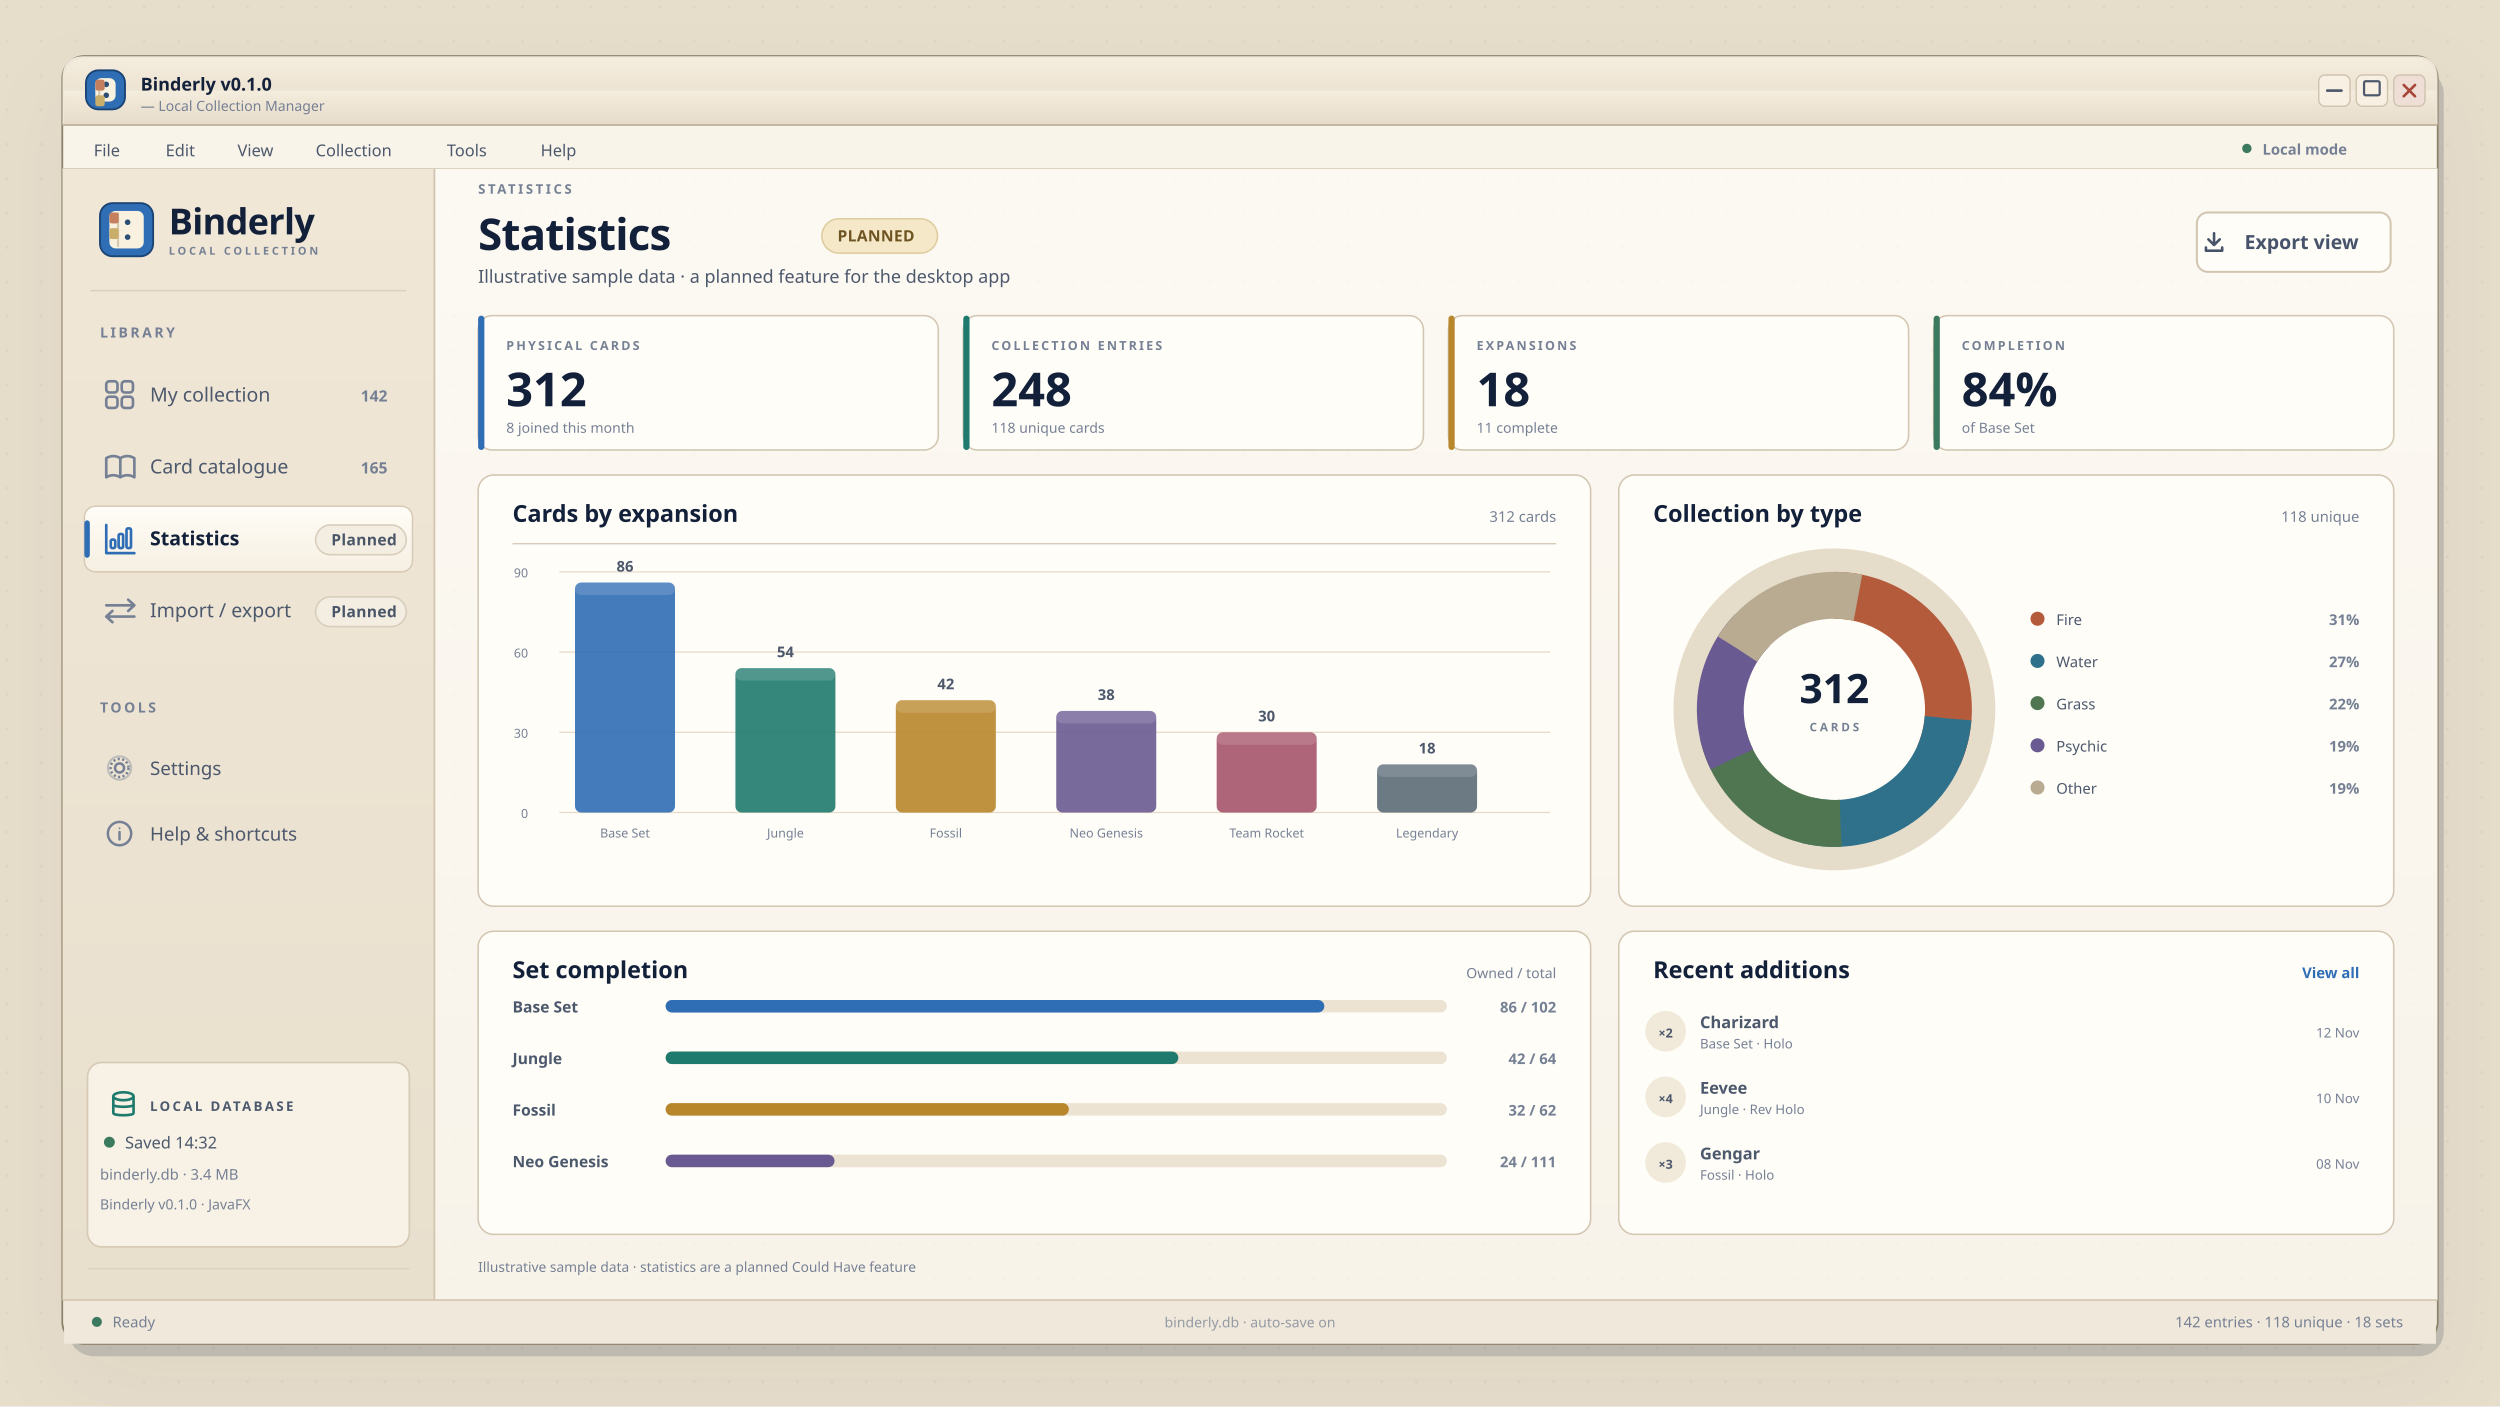
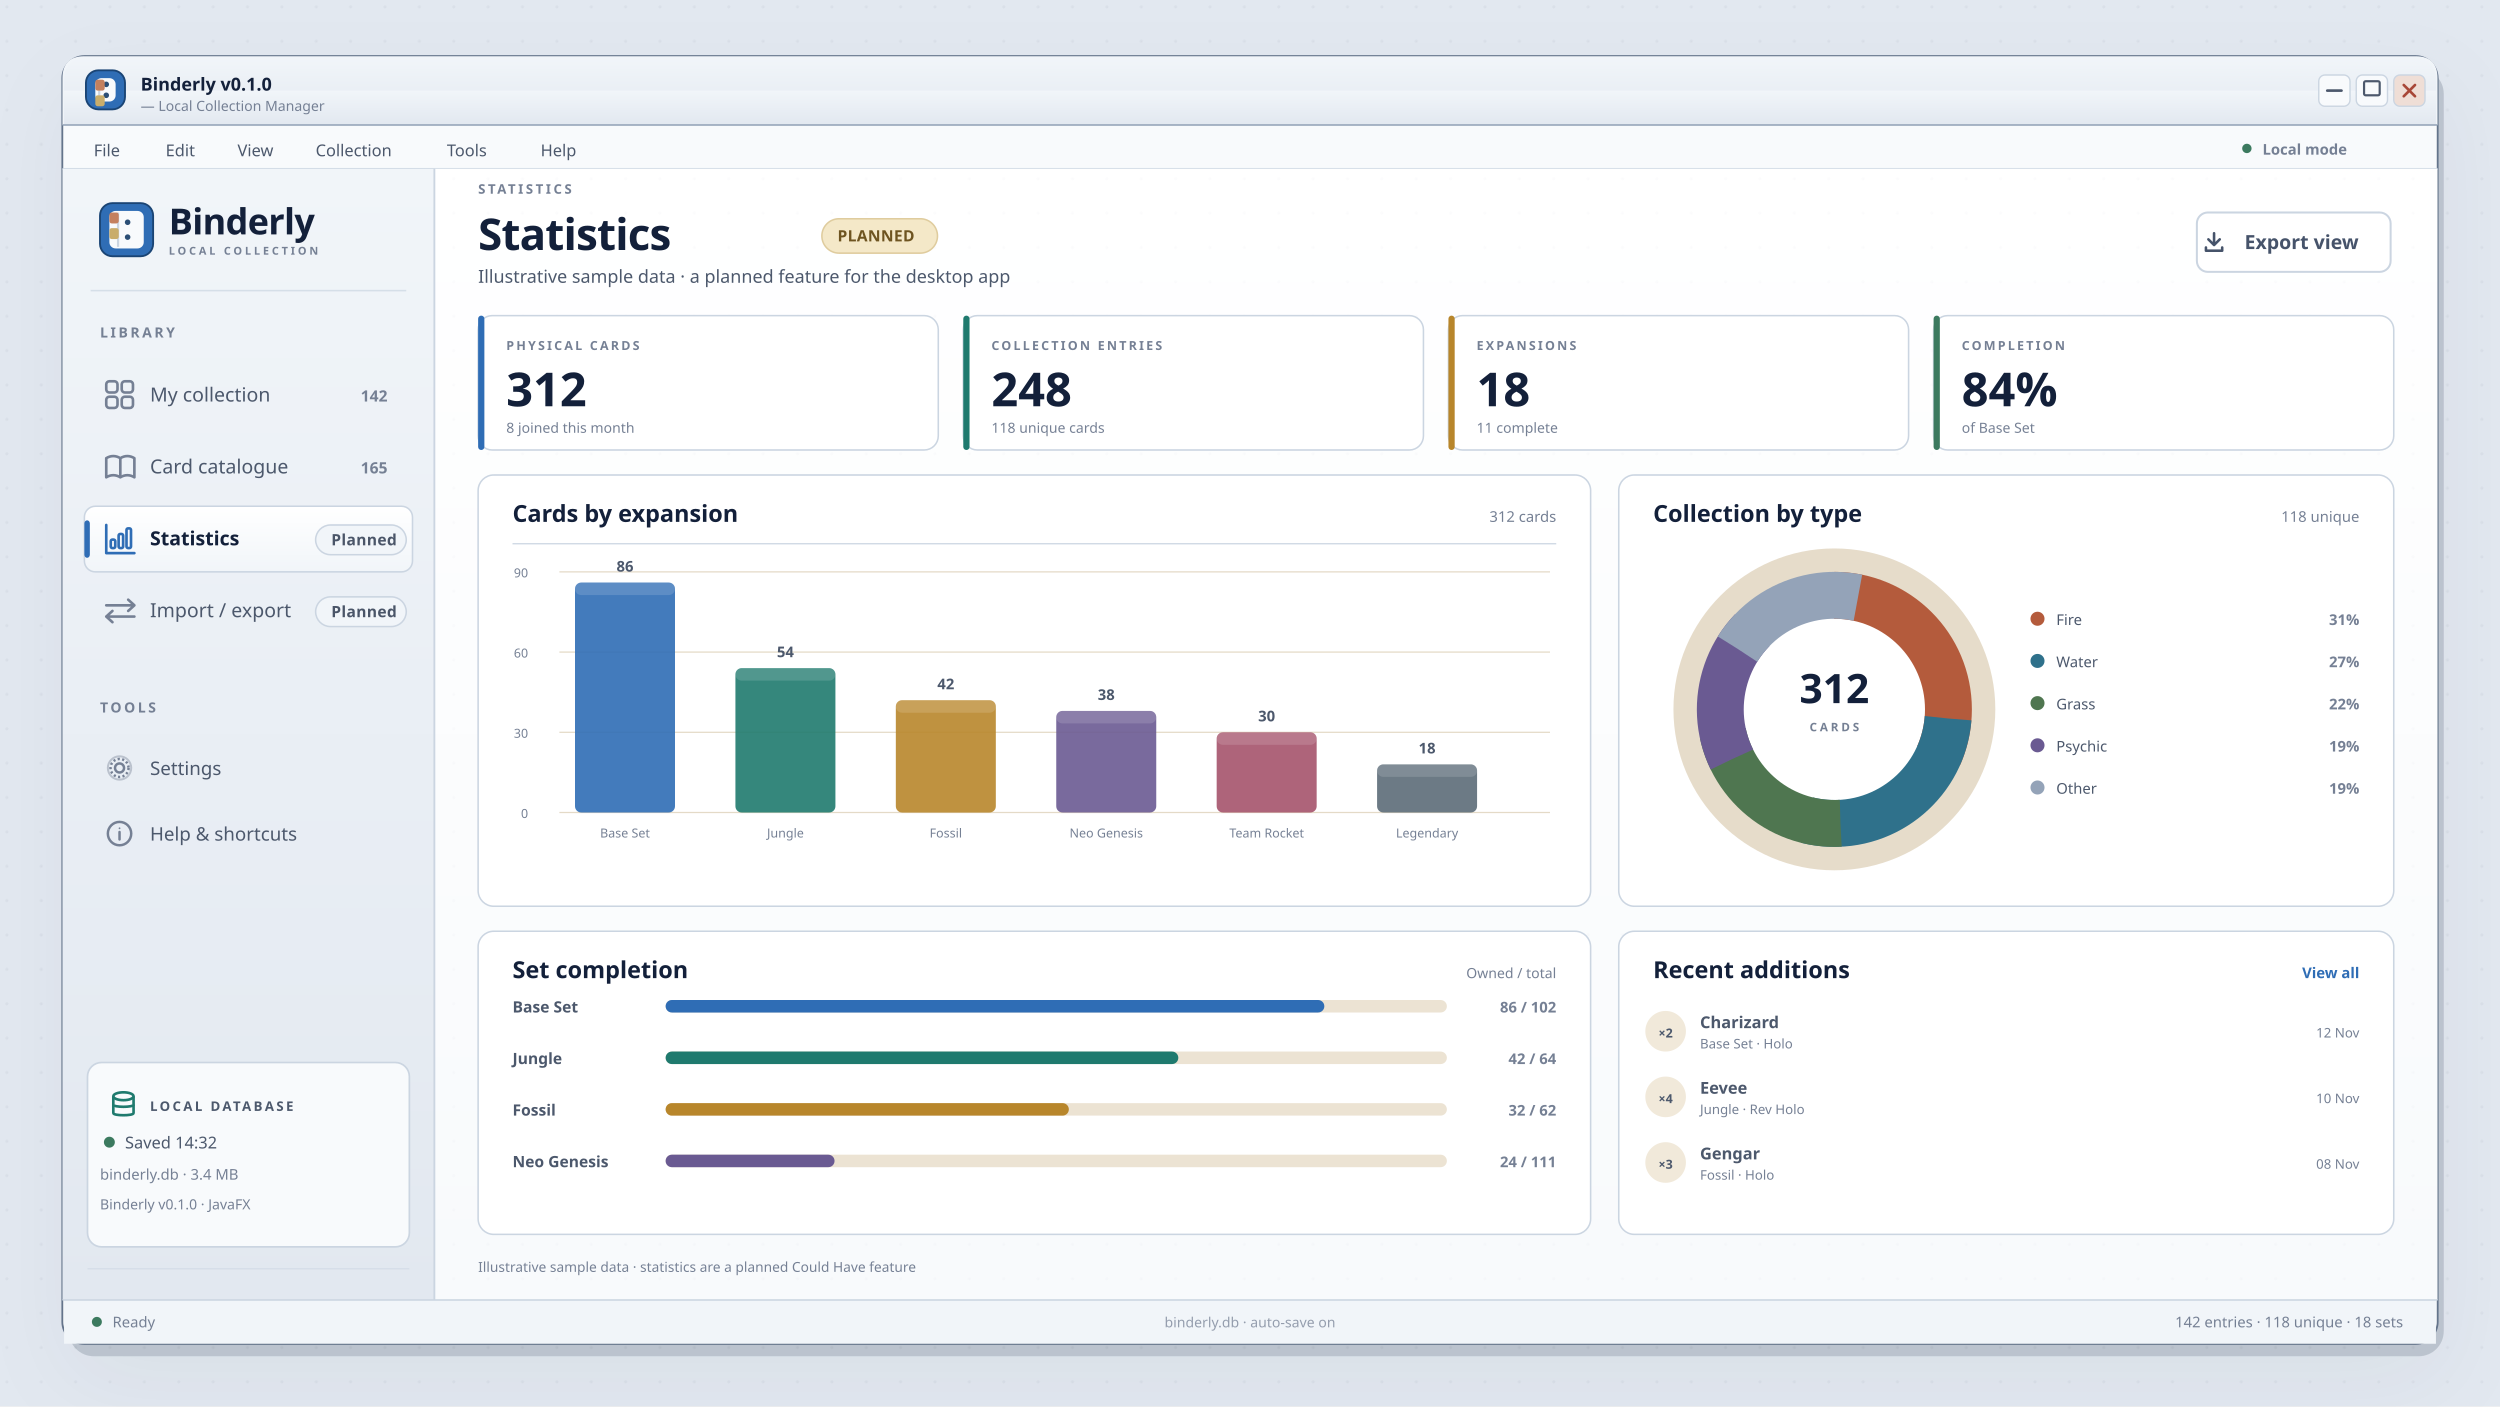
<svg xmlns="http://www.w3.org/2000/svg" viewBox="0 0 1600 900" width="1600" height="900" role="img" aria-label="Placeholder desktop application screenshot of the planned statistics dashboard, with summary figures, an expansion bar chart, a type donut, set completion, and recent additions.">
  <linearGradient id="chromeGrad" x1="0" y1="0" x2="0" y2="1">
-     <stop offset="0" stop-color="#f4ecdd" />
-     <stop offset="1" stop-color="#e6dbc9" />
+     <stop offset="0" stop-color="#f1f5f9" />
+     <stop offset="1" stop-color="#e2e8f0" />
  </linearGradient>
  <linearGradient id="sidebarGrad" x1="0" y1="0" x2="0" y2="1">
-     <stop offset="0" stop-color="#f0e7d7" />
-     <stop offset="1" stop-color="#e9dfcd" />
+     <stop offset="0" stop-color="#f1f5f9" />
+     <stop offset="1" stop-color="#e2e8f0" />
  </linearGradient>
  <linearGradient id="contentGrad" x1="0" y1="0" x2="0" y2="1">
-     <stop offset="0" stop-color="#fcf9f3" />
-     <stop offset="1" stop-color="#f8f3e9" />
+     <stop offset="0" stop-color="#ffffff" />
+     <stop offset="1" stop-color="#f8fafc" />
  </linearGradient>
  <linearGradient id="primaryBtn" x1="0" y1="0" x2="0" y2="1">
    <stop offset="0" stop-color="#3b79bd" />
    <stop offset="1" stop-color="#1f4f87" />
  </linearGradient>
  <linearGradient id="navActive" x1="0" y1="0" x2="0" y2="1">
-     <stop offset="0" stop-color="#fffdf7" />
-     <stop offset="1" stop-color="#f6efe2" />
+     <stop offset="0" stop-color="#ffffff" />
+     <stop offset="1" stop-color="#f1f5f9" />
  </linearGradient>
  <linearGradient id="coverShade" x1="0" y1="0" x2="0.6" y2="1">
    <stop offset="0" stop-color="#ffffff" stop-opacity="0.18" />
    <stop offset="1" stop-color="#0e1a30" stop-opacity="0.08" />
  </linearGradient>
  <linearGradient id="panelSheen" x1="0" y1="0" x2="0" y2="1">
    <stop offset="0" stop-color="#ffffff" stop-opacity="0.55" />
    <stop offset="1" stop-color="#ffffff" stop-opacity="0" />
  </linearGradient>
  <pattern id="paperDots" width="22" height="22" patternUnits="userSpaceOnUse">
    <circle cx="4.4" cy="4.4" r="1" fill="#13203a" opacity="0.04" />
  </pattern>
  <pattern id="miniDots" width="13" height="13" patternUnits="userSpaceOnUse">
    <circle cx="2.6" cy="2.6" r="0.8" fill="#f7ead2" opacity="0.08" />
  </pattern>
  <pattern id="miniHatch" width="8" height="8" patternUnits="userSpaceOnUse" patternTransform="rotate(45)">
    <line x1="0" y1="0" x2="0" y2="8" stroke="#f4e5cc" stroke-width="0.6" opacity="0.05" />
  </pattern>
  <filter id="winShadow" x="-20%" y="-20%" width="140%" height="150%">
    <feDropShadow dx="0" dy="14" stdDeviation="28" flood-color="#0e1a30" flood-opacity="0.26" />
  </filter>
  <filter id="modalShadow" x="-20%" y="-20%" width="140%" height="150%">
    <feDropShadow dx="0" dy="18" stdDeviation="34" flood-color="#0e1a30" flood-opacity="0.42" />
  </filter>
  <filter id="panelShadow" x="-20%" y="-20%" width="140%" height="150%">
    <feDropShadow dx="0" dy="8" stdDeviation="20" flood-color="#0e1a30" flood-opacity="0.18" />
  </filter>
  <filter id="tileShadow" x="-20%" y="-20%" width="140%" height="150%">
    <feDropShadow dx="0" dy="4" stdDeviation="9" flood-color="#0e1a30" flood-opacity="0.14" />
  </filter>
  <linearGradient id="foilSwatch" x1="0" y1="0" x2="0" y2="1">
    <stop offset="0" stop-color="#d9cba9" />
    <stop offset="0.2" stop-color="#b9d8d4" stop-opacity="0.9" />
    <stop offset="0.4" stop-color="#f2e1b7" stop-opacity="0.9" />
    <stop offset="0.62" stop-color="#d9b9c8" stop-opacity="0.9" />
    <stop offset="0.8" stop-color="#bcd6d9" stop-opacity="0.9" />
    <stop offset="1" stop-color="#e7d6ae" />
  </linearGradient>
  <linearGradient id="mini-fire" x1="0.15" y1="0" x2="0.85" y2="1">
    <stop offset="0" stop-color="#6e2a22" />
    <stop offset="1" stop-color="#35171a" />
  </linearGradient>
  <linearGradient id="mini-water" x1="0.15" y1="0" x2="0.85" y2="1">
    <stop offset="0" stop-color="#1a4c63" />
    <stop offset="1" stop-color="#0a2839" />
  </linearGradient>
  <linearGradient id="mini-grass" x1="0.15" y1="0" x2="0.85" y2="1">
    <stop offset="0" stop-color="#355a3a" />
    <stop offset="1" stop-color="#172e20" />
  </linearGradient>
  <linearGradient id="mini-lightning" x1="0.15" y1="0" x2="0.85" y2="1">
    <stop offset="0" stop-color="#5e4a1f" />
    <stop offset="1" stop-color="#2b2411" />
  </linearGradient>
  <linearGradient id="mini-psychic" x1="0.15" y1="0" x2="0.85" y2="1">
    <stop offset="0" stop-color="#4d3a6c" />
    <stop offset="1" stop-color="#231a39" />
  </linearGradient>
  <linearGradient id="mini-fighting" x1="0.15" y1="0" x2="0.85" y2="1">
    <stop offset="0" stop-color="#603b28" />
    <stop offset="1" stop-color="#2b1a14" />
  </linearGradient>
  <linearGradient id="mini-metal" x1="0.15" y1="0" x2="0.85" y2="1">
    <stop offset="0" stop-color="#3b4a54" />
    <stop offset="1" stop-color="#172126" />
  </linearGradient>
  <linearGradient id="mini-dragon" x1="0.15" y1="0" x2="0.85" y2="1">
    <stop offset="0" stop-color="#51452f" />
    <stop offset="1" stop-color="#1d2a2f" />
  </linearGradient>
  <linearGradient id="mini-normal" x1="0.15" y1="0" x2="0.85" y2="1">
    <stop offset="0" stop-color="#5b4c3a" />
    <stop offset="1" stop-color="#2b241b" />
  </linearGradient>
  <linearGradient id="mini-colorless" x1="0.15" y1="0" x2="0.85" y2="1">
    <stop offset="0" stop-color="#444f58" />
    <stop offset="1" stop-color="#1a2026" />
  </linearGradient>
  <linearGradient id="mini-trainer" x1="0.15" y1="0" x2="0.85" y2="1">
    <stop offset="0" stop-color="#62502f" />
    <stop offset="1" stop-color="#2c2416" />
  </linearGradient>
  <radialGradient id="miniGlow" cx="0.5" cy="0.45" r="0.8">
    <stop offset="0" stop-color="#f6e6c8" stop-opacity="0.24" />
    <stop offset="1" stop-color="#f6e6c8" stop-opacity="0" />
  </radialGradient>
-   <rect x="0" y="0" width="1600" height="900" rx="0" fill="#e7ddcb" />
+   <rect x="0" y="0" width="1600" height="900" rx="0" fill="#e2e8f0" />
  <rect x="0" y="0" width="1600" height="900" rx="0" fill="url(#paperDots)" />
  <rect x="44" y="44" width="1520" height="824" rx="16" fill="#0e1a30" opacity="0.18" filter="url(#winShadow)" />
-   <rect x="40" y="36" width="1520" height="824" rx="14" fill="#f8f3e9" stroke="#8f8169" stroke-width="1.4" />
-   <rect x="41" y="37" width="1518" height="822" rx="13" fill="none" stroke="#fffdf6" stroke-width="1" opacity="0.8" />
-   <path d="M40 50 Q40 36 54 36 L1546 36 Q1560 36 1560 50 L1560 80 L40 80 Z" fill="#eee6d8" />
+   <rect x="40" y="36" width="1520" height="824" rx="14" fill="#f8fafc" stroke="#64748b" stroke-width="1.4" />
+   <rect x="41" y="37" width="1518" height="822" rx="13" fill="none" stroke="#ffffff" stroke-width="1" opacity="0.8" />
+   <path d="M40 50 Q40 36 54 36 L1546 36 Q1560 36 1560 50 L1560 80 L40 80 Z" fill="#f1f5f9" />
  <rect x="41" y="37" width="1518" height="43" rx="13" fill="url(#chromeGrad)" />
  <rect x="41" y="58" width="1518" height="22" rx="0" fill="url(#chromeGrad)" />
-   <line x1="40" y1="80" x2="1560" y2="80" stroke="#b8aa92" stroke-width="1" />
+   <line x1="40" y1="80" x2="1560" y2="80" stroke="#94a3b8" stroke-width="1" />
  <rect x="55" y="45" width="25" height="25" rx="8" fill="#2f6db5" stroke="#1a4474" stroke-width="1.2" />
-   <rect x="61" y="50" width="13" height="15" rx="4" fill="#f9f1df" />
-   <line x1="63.5" y1="51" x2="63.5" y2="64" stroke="#d6c9b2" stroke-width="1.4" />
+   <rect x="61" y="50" width="13" height="15" rx="4" fill="#f8fafc" />
+   <line x1="63.5" y1="51" x2="63.5" y2="64" stroke="#cbd5e1" stroke-width="1.4" />
  <circle cx="68" cy="54" r="1.8" fill="#2b4e75" />
  <circle cx="68" cy="61" r="1.8" fill="#2b4e75" />
  <rect x="61" y="51" width="6" height="7" rx="1.5" fill="#c4805e" />
  <rect x="61" y="61" width="6" height="7" rx="1.5" fill="#c9ad6b" />
  <text x="90" y="58" font-family="Syne, 'Trebuchet MS', 'Segoe UI', sans-serif" font-size="11.5" font-weight="800" fill="#13203a" text-anchor="start">Binderly v0.1.0</text>
  <text x="90" y="71" font-family="'DM Sans', 'Segoe UI', 'Trebuchet MS', sans-serif" font-size="9" font-weight="500" fill="#758094" text-anchor="start">— Local Collection Manager</text>
-   <rect x="1484" y="48" width="20" height="20" rx="4" fill="#f7f0e3" stroke="#cfc3ae" stroke-width="0.9" />
+   <rect x="1484" y="48" width="20" height="20" rx="4" fill="#f8fafc" stroke="#cbd5e1" stroke-width="0.9" />
  <line x1="1489.44" y1="58" x2="1498.56" y2="58" stroke="#4c586c" stroke-width="1.7" stroke-linecap="round" />
-   <rect x="1508" y="48" width="20" height="20" rx="4" fill="#f7f0e3" stroke="#cfc3ae" stroke-width="0.9" />
+   <rect x="1508" y="48" width="20" height="20" rx="4" fill="#f8fafc" stroke="#cbd5e1" stroke-width="0.9" />
  <rect x="1513" y="52" width="10" height="9" rx="1" fill="none" stroke="#4c586c" stroke-width="1.4" />
-   <rect x="1532" y="48" width="20" height="20" rx="4" fill="#efded6" stroke="#cfc3ae" stroke-width="0.9" />
+   <rect x="1532" y="48" width="20" height="20" rx="4" fill="#efded6" stroke="#cbd5e1" stroke-width="0.9" />
  <line x1="1538.4" y1="54.4" x2="1545.6" y2="61.6" stroke="#a84737" stroke-width="1.7" stroke-linecap="round" />
  <line x1="1545.6" y1="54.4" x2="1538.4" y2="61.6" stroke="#a84737" stroke-width="1.7" stroke-linecap="round" />
-   <rect x="41" y="81" width="1518" height="28" rx="0" fill="#f9f4ea" />
-   <line x1="40" y1="108" x2="1560" y2="108" stroke="#d2c6b1" stroke-width="1" />
+   <rect x="41" y="81" width="1518" height="28" rx="0" fill="#f8fafc" />
+   <line x1="40" y1="108" x2="1560" y2="108" stroke="#cbd5e1" stroke-width="1" />
  <text x="60" y="100" font-family="'DM Sans', 'Segoe UI', 'Trebuchet MS', sans-serif" font-size="10.5" font-weight="500" fill="#4c586c" text-anchor="start">File</text>
  <text x="106" y="100" font-family="'DM Sans', 'Segoe UI', 'Trebuchet MS', sans-serif" font-size="10.5" font-weight="500" fill="#4c586c" text-anchor="start">Edit</text>
  <text x="152" y="100" font-family="'DM Sans', 'Segoe UI', 'Trebuchet MS', sans-serif" font-size="10.5" font-weight="500" fill="#4c586c" text-anchor="start">View</text>
  <text x="202" y="100" font-family="'DM Sans', 'Segoe UI', 'Trebuchet MS', sans-serif" font-size="10.5" font-weight="500" fill="#4c586c" text-anchor="start">Collection</text>
  <text x="286" y="100" font-family="'DM Sans', 'Segoe UI', 'Trebuchet MS', sans-serif" font-size="10.5" font-weight="500" fill="#4c586c" text-anchor="start">Tools</text>
  <text x="346" y="100" font-family="'DM Sans', 'Segoe UI', 'Trebuchet MS', sans-serif" font-size="10.5" font-weight="500" fill="#4c586c" text-anchor="start">Help</text>
  <circle cx="1438" cy="95" r="3" fill="#3c7a5f" />
  <text x="1448" y="99" font-family="'DM Sans', 'Segoe UI', 'Trebuchet MS', sans-serif" font-size="9.5" font-weight="600" fill="#758094" text-anchor="start">Local mode</text>
  <rect x="278" y="108" width="1282" height="724" rx="0" fill="url(#contentGrad)" />
  <rect x="40" y="108" width="238" height="724" rx="0" fill="url(#sidebarGrad)" />
-   <line x1="278" y1="108" x2="278" y2="832" stroke="#d2c6b1" stroke-width="1.2" />
+   <line x1="278" y1="108" x2="278" y2="832" stroke="#cbd5e1" stroke-width="1.2" />
  <rect x="64" y="130" width="34" height="34" rx="8" fill="#2f6db5" stroke="#1a4474" stroke-width="1.2" />
-   <rect x="70" y="135" width="22" height="24" rx="4" fill="#f9f1df" />
-   <line x1="75.56" y1="136" x2="75.56" y2="158" stroke="#d6c9b2" stroke-width="1.4" />
+   <rect x="70" y="135" width="22" height="24" rx="4" fill="#f8fafc" />
+   <line x1="75.56" y1="136" x2="75.56" y2="158" stroke="#cbd5e1" stroke-width="1.4" />
  <circle cx="81.68" cy="142.24" r="1.8" fill="#2b4e75" />
  <circle cx="81.68" cy="151.76" r="1.8" fill="#2b4e75" />
  <rect x="70" y="136" width="6" height="7" rx="1.5" fill="#c4805e" />
  <rect x="70" y="146" width="6" height="7" rx="1.5" fill="#c9ad6b" />
  <text x="108" y="150" font-family="Syne, 'Trebuchet MS', 'Segoe UI', sans-serif" font-size="23" font-weight="800" fill="#13203a" text-anchor="start" letter-spacing="-0.4">Binderly</text>
  <text x="108" y="163" font-family="'DM Sans', 'Segoe UI', 'Trebuchet MS', sans-serif" font-size="7" font-weight="700" fill="#758094" text-anchor="start" letter-spacing="1.8">LOCAL COLLECTION</text>
-   <line x1="58" y1="186" x2="260" y2="186" stroke="#d2c6b1" stroke-width="1" opacity="0.7" />
+   <line x1="58" y1="186" x2="260" y2="186" stroke="#cbd5e1" stroke-width="1" opacity="0.7" />
  <text x="64" y="216" font-family="'DM Sans', 'Segoe UI', 'Trebuchet MS', sans-serif" font-size="9" font-weight="700" fill="#758094" text-anchor="start" letter-spacing="1.6">LIBRARY</text>
  <rect x="54" y="232" width="210" height="42" rx="7" fill="none" />
  <rect x="68" y="244" width="7.2" height="7.2" rx="2" fill="none" stroke="#758094" stroke-width="1.7" />
  <rect x="77.9" y="244" width="7.2" height="7.2" rx="2" fill="none" stroke="#758094" stroke-width="1.7" />
  <rect x="68" y="253.9" width="7.2" height="7.2" rx="2" fill="none" stroke="#758094" stroke-width="1.7" />
  <rect x="77.9" y="253.9" width="7.2" height="7.2" rx="2" fill="none" stroke="#758094" stroke-width="1.7" />
  <text x="96" y="257" font-family="'DM Sans', 'Segoe UI', 'Trebuchet MS', sans-serif" font-size="12.5" font-weight="500" fill="#4c586c" text-anchor="start">My collection</text>
  <text x="248" y="257" font-family="'DM Sans', 'Segoe UI', 'Trebuchet MS', sans-serif" font-size="10" font-weight="700" fill="#758094" text-anchor="end">142</text>
  <rect x="54" y="278" width="210" height="42" rx="7" fill="none" />
  <path d="M77.0 293.24 C74.12 291.44 70.88 291.44 68 293.24 L68 305.48 C70.88 303.68 74.12 303.68 77.0 305.48 C79.88 303.68 83.12 303.68 86 305.48 L86 293.24 C83.12 291.44 79.88 291.44 77.0 293.24 Z" fill="none" stroke="#758094" stroke-width="1.7" stroke-linejoin="round" />
  <line x1="77" y1="293.6" x2="77" y2="305.12" stroke="#758094" stroke-width="1.7" />
  <text x="96" y="303" font-family="'DM Sans', 'Segoe UI', 'Trebuchet MS', sans-serif" font-size="12.5" font-weight="500" fill="#4c586c" text-anchor="start">Card catalogue</text>
  <text x="248" y="303" font-family="'DM Sans', 'Segoe UI', 'Trebuchet MS', sans-serif" font-size="10" font-weight="700" fill="#758094" text-anchor="end">165</text>
-   <rect x="54" y="324" width="210" height="42" rx="7" fill="url(#navActive)" stroke="#d7cbb7" stroke-width="1" />
+   <rect x="54" y="324" width="210" height="42" rx="7" fill="url(#navActive)" stroke="#cbd5e1" stroke-width="1" />
  <rect x="54" y="333" width="3.5" height="24" rx="2" fill="#2f6db5" />
  <path d="M68 354 L68 336 M68 354 L86 354" fill="none" stroke="#2f6db5" stroke-width="1.7" stroke-linecap="round" />
  <rect x="70.88" y="345.36" width="2.88" height="5.4" rx="1" fill="none" stroke="#2f6db5" stroke-width="1.7" />
  <rect x="75.92" y="341.76" width="2.88" height="9" rx="1" fill="none" stroke="#2f6db5" stroke-width="1.7" />
  <rect x="80.96" y="338.16" width="2.88" height="12.6" rx="1" fill="none" stroke="#2f6db5" stroke-width="1.7" />
  <text x="96" y="349" font-family="'DM Sans', 'Segoe UI', 'Trebuchet MS', sans-serif" font-size="12.5" font-weight="700" fill="#13203a" text-anchor="start">Statistics</text>
-   <rect x="202" y="336" width="58" height="19" rx="9.5" fill="#f4eee2" stroke="#d8cdbb" stroke-width="1" />
+   <rect x="202" y="336" width="58" height="19" rx="9.5" fill="#f1f5f9" stroke="#cbd5e1" stroke-width="1" />
  <text x="212" y="349" font-family="'DM Sans', 'Segoe UI', 'Trebuchet MS', sans-serif" font-size="10" font-weight="700" fill="#4a5568" text-anchor="start" letter-spacing="0.2">Planned</text>
  <rect x="54" y="370" width="210" height="42" rx="7" fill="none" />
  <path d="M68 387.4 L86 387.4 M82.04 383.8 L86 387.4 L82.04 391.0" fill="none" stroke="#758094" stroke-width="1.7" stroke-linecap="round" stroke-linejoin="round" />
  <path d="M86 394.6 L68 394.6 M71.96 391.0 L68 394.6 L71.96 398.2" fill="none" stroke="#758094" stroke-width="1.7" stroke-linecap="round" stroke-linejoin="round" />
  <text x="96" y="395" font-family="'DM Sans', 'Segoe UI', 'Trebuchet MS', sans-serif" font-size="12.5" font-weight="500" fill="#4c586c" text-anchor="start">Import / export</text>
-   <rect x="202" y="382" width="58" height="19" rx="9.5" fill="#f4eee2" stroke="#d8cdbb" stroke-width="1" />
+   <rect x="202" y="382" width="58" height="19" rx="9.5" fill="#f1f5f9" stroke="#cbd5e1" stroke-width="1" />
  <text x="212" y="395" font-family="'DM Sans', 'Segoe UI', 'Trebuchet MS', sans-serif" font-size="10" font-weight="700" fill="#4a5568" text-anchor="start" letter-spacing="0.2">Planned</text>
  <text x="64" y="456" font-family="'DM Sans', 'Segoe UI', 'Trebuchet MS', sans-serif" font-size="9" font-weight="700" fill="#758094" text-anchor="start" letter-spacing="1.6">TOOLS</text>
  <circle cx="76.5" cy="491.5" r="2.89" fill="none" stroke="#758094" stroke-width="1.6" />
  <circle cx="76.5" cy="491.5" r="5.78" fill="none" stroke="#758094" stroke-width="1.6" stroke-dasharray="1.36 1.53" />
  <circle cx="76.5" cy="491.5" r="7.48" fill="none" stroke="#758094" stroke-width="1.28" opacity="0.4" />
  <text x="96" y="496" font-family="'DM Sans', 'Segoe UI', 'Trebuchet MS', sans-serif" font-size="12" font-weight="500" fill="#4c586c" text-anchor="start">Settings</text>
  <circle cx="76.5" cy="533.5" r="7.48" fill="none" stroke="#758094" stroke-width="1.6" />
  <circle cx="76.5" cy="530.1" r="0.6" fill="#758094" />
  <line x1="76.5" y1="532.48" x2="76.5" y2="537.24" stroke="#758094" stroke-width="1.6" stroke-linecap="round" />
  <text x="96" y="538" font-family="'DM Sans', 'Segoe UI', 'Trebuchet MS', sans-serif" font-size="12" font-weight="500" fill="#4c586c" text-anchor="start">Help &amp; shortcuts</text>
-   <rect x="56" y="680" width="206" height="118" rx="9" fill="#f8f2e6" stroke="#d7cab5" stroke-width="1.1" />
+   <rect x="56" y="680" width="206" height="118" rx="9" fill="#f8fafc" stroke="#cbd5e1" stroke-width="1.1" />
  <ellipse cx="79" cy="701.6" rx="6.48" ry="2.52" fill="none" stroke="#1f7a6e" stroke-width="1.7" />
  <path d="M72.52 701.6 L72.52 712.4 C72.52 714.2 85.48 714.2 85.48 712.4 L85.48 701.6" fill="none" stroke="#1f7a6e" stroke-width="1.7" />
  <path d="M72.52 707.0 C72.52 708.8 85.48 708.8 85.48 707.0" fill="none" stroke="#1f7a6e" stroke-width="1.7" />
  <text x="96" y="711" font-family="'DM Sans', 'Segoe UI', 'Trebuchet MS', sans-serif" font-size="8.5" font-weight="800" fill="#4c586c" text-anchor="start" letter-spacing="1.5">LOCAL DATABASE</text>
  <circle cx="70" cy="731" r="3.5" fill="#3c7a5f" />
  <text x="80" y="735" font-family="'DM Sans', 'Segoe UI', 'Trebuchet MS', sans-serif" font-size="10.5" font-weight="500" fill="#4c586c" text-anchor="start">Saved 14:32</text>
  <text x="64" y="755" font-family="'DM Sans', 'Segoe UI', 'Trebuchet MS', sans-serif" font-size="9.5" font-weight="500" fill="#758094" text-anchor="start">binderly.db · 3.4 MB</text>
  <text x="64" y="774" font-family="'DM Sans', 'Segoe UI', 'Trebuchet MS', sans-serif" font-size="9" font-weight="500" fill="#758094" text-anchor="start">Binderly v0.1.0 · JavaFX</text>
-   <line x1="56" y1="812" x2="262" y2="812" stroke="#d2c6b1" stroke-width="0.8" opacity="0.6" />
-   <rect x="41" y="832" width="1518" height="28" rx="0" fill="#f0e8da" />
-   <line x1="40" y1="832" x2="1560" y2="832" stroke="#d2c6b1" stroke-width="1" />
+   <line x1="56" y1="812" x2="262" y2="812" stroke="#cbd5e1" stroke-width="0.8" opacity="0.6" />
+   <rect x="41" y="832" width="1518" height="28" rx="0" fill="#f1f5f9" />
+   <line x1="40" y1="832" x2="1560" y2="832" stroke="#cbd5e1" stroke-width="1" />
  <circle cx="62" cy="846" r="3.2" fill="#3c7a5f" />
  <text x="72" y="849.5" font-family="'DM Sans', 'Segoe UI', 'Trebuchet MS', sans-serif" font-size="9.5" font-weight="500" fill="#758094" text-anchor="start">Ready</text>
  <text x="800" y="849.5" font-family="'DM Sans', 'Segoe UI', 'Trebuchet MS', sans-serif" font-size="9" font-weight="500" fill="#758094" text-anchor="middle" opacity="0.75">binderly.db · auto-save on</text>
  <text x="1538" y="849.5" font-family="'DM Sans', 'Segoe UI', 'Trebuchet MS', sans-serif" font-size="9.5" font-weight="500" fill="#758094" text-anchor="end">142 entries · 118 unique · 18 sets</text>
  <rect x="278" y="108" width="1282" height="724" rx="0" fill="url(#paperDots)" opacity="0.35" />
  <text x="306" y="124" font-family="'DM Sans', 'Segoe UI', 'Trebuchet MS', sans-serif" font-size="8.5" font-weight="700" fill="#758094" text-anchor="start" letter-spacing="1.6">STATISTICS</text>
  <text x="306" y="160" font-family="Syne, 'Trebuchet MS', 'Segoe UI', sans-serif" font-size="28" font-weight="800" fill="#13203a" text-anchor="start" letter-spacing="-0.5">Statistics</text>
  <text x="306" y="181" font-family="'DM Sans', 'Segoe UI', 'Trebuchet MS', sans-serif" font-size="11.5" font-weight="400" fill="#4c586c" text-anchor="start">Illustrative sample data · a planned feature for the desktop app</text>
  <rect x="526" y="140" width="74" height="22" rx="11" fill="#f4e8c8" stroke="#dfcc9e" stroke-width="1" />
  <text x="536" y="154.5" font-family="'DM Sans', 'Segoe UI', 'Trebuchet MS', sans-serif" font-size="10" font-weight="700" fill="#6e5420" text-anchor="start" letter-spacing="0.2">PLANNED</text>
-   <rect x="1406" y="136" width="124" height="38" rx="7" fill="#fffdf8" stroke="#d2c6b1" stroke-width="1.3" />
+   <rect x="1406" y="136" width="124" height="38" rx="7" fill="#ffffff" stroke="#cbd5e1" stroke-width="1.3" />
  <path d="M1417.0 149.28 L1417.0 156.3 M1413.36 153.18 L1417.0 156.82 L1420.64 153.18" fill="none" stroke="#46536a" stroke-width="1.65" stroke-linecap="round" stroke-linejoin="round" />
  <path d="M1411.8 158.38 L1411.8 160.46 L1422.2 160.46 L1422.2 158.38" fill="none" stroke="#46536a" stroke-width="1.65" stroke-linecap="round" stroke-linejoin="round" />
  <text x="1473" y="159.4" font-family="'DM Sans', 'Segoe UI', 'Trebuchet MS', sans-serif" font-size="12.5" font-weight="700" fill="#46536a" text-anchor="middle">Export view</text>
-   <rect x="306" y="202" width="294.5" height="86" rx="9" fill="#fffdf8" stroke="#d2c6b1" stroke-width="1" />
+   <rect x="306" y="202" width="294.5" height="86" rx="9" fill="#ffffff" stroke="#cbd5e1" stroke-width="1" />
  <rect x="306" y="202" width="4" height="86" rx="2" fill="#2f6db5" />
  <text x="324" y="224" font-family="'DM Sans', 'Segoe UI', 'Trebuchet MS', sans-serif" font-size="8" font-weight="800" fill="#758094" text-anchor="start" letter-spacing="1.4">PHYSICAL CARDS</text>
  <text x="324" y="260" font-family="Syne, 'Trebuchet MS', 'Segoe UI', sans-serif" font-size="30" font-weight="800" fill="#13203a" text-anchor="start">312</text>
  <text x="324" y="277" font-family="'DM Sans', 'Segoe UI', 'Trebuchet MS', sans-serif" font-size="9" font-weight="500" fill="#758094" text-anchor="start">8 joined this month</text>
-   <rect x="616.5" y="202" width="294.5" height="86" rx="9" fill="#fffdf8" stroke="#d2c6b1" stroke-width="1" />
+   <rect x="616.5" y="202" width="294.5" height="86" rx="9" fill="#ffffff" stroke="#cbd5e1" stroke-width="1" />
  <rect x="616.5" y="202" width="4" height="86" rx="2" fill="#1f7a6e" />
  <text x="634.5" y="224" font-family="'DM Sans', 'Segoe UI', 'Trebuchet MS', sans-serif" font-size="8" font-weight="800" fill="#758094" text-anchor="start" letter-spacing="1.4">COLLECTION ENTRIES</text>
  <text x="634.5" y="260" font-family="Syne, 'Trebuchet MS', 'Segoe UI', sans-serif" font-size="30" font-weight="800" fill="#13203a" text-anchor="start">248</text>
  <text x="634.5" y="277" font-family="'DM Sans', 'Segoe UI', 'Trebuchet MS', sans-serif" font-size="9" font-weight="500" fill="#758094" text-anchor="start">118 unique cards</text>
-   <rect x="927" y="202" width="294.5" height="86" rx="9" fill="#fffdf8" stroke="#d2c6b1" stroke-width="1" />
+   <rect x="927" y="202" width="294.5" height="86" rx="9" fill="#ffffff" stroke="#cbd5e1" stroke-width="1" />
  <rect x="927" y="202" width="4" height="86" rx="2" fill="#b8862b" />
  <text x="945" y="224" font-family="'DM Sans', 'Segoe UI', 'Trebuchet MS', sans-serif" font-size="8" font-weight="800" fill="#758094" text-anchor="start" letter-spacing="1.4">EXPANSIONS</text>
  <text x="945" y="260" font-family="Syne, 'Trebuchet MS', 'Segoe UI', sans-serif" font-size="30" font-weight="800" fill="#13203a" text-anchor="start">18</text>
  <text x="945" y="277" font-family="'DM Sans', 'Segoe UI', 'Trebuchet MS', sans-serif" font-size="9" font-weight="500" fill="#758094" text-anchor="start">11 complete</text>
-   <rect x="1237.5" y="202" width="294.5" height="86" rx="9" fill="#fffdf8" stroke="#d2c6b1" stroke-width="1" />
+   <rect x="1237.5" y="202" width="294.5" height="86" rx="9" fill="#ffffff" stroke="#cbd5e1" stroke-width="1" />
  <rect x="1237.5" y="202" width="4" height="86" rx="2" fill="#3c7a5f" />
  <text x="1255.5" y="224" font-family="'DM Sans', 'Segoe UI', 'Trebuchet MS', sans-serif" font-size="8" font-weight="800" fill="#758094" text-anchor="start" letter-spacing="1.4">COMPLETION</text>
  <text x="1255.5" y="260" font-family="Syne, 'Trebuchet MS', 'Segoe UI', sans-serif" font-size="30" font-weight="800" fill="#13203a" text-anchor="start">84%</text>
  <text x="1255.5" y="277" font-family="'DM Sans', 'Segoe UI', 'Trebuchet MS', sans-serif" font-size="9" font-weight="500" fill="#758094" text-anchor="start">of Base Set</text>
-   <rect x="306" y="304" width="712" height="276" rx="10" fill="#fffdf8" stroke="#d2c6b1" stroke-width="1" />
+   <rect x="306" y="304" width="712" height="276" rx="10" fill="#ffffff" stroke="#cbd5e1" stroke-width="1" />
  <text x="328" y="334" font-family="Syne, 'Trebuchet MS', 'Segoe UI', sans-serif" font-size="15" font-weight="800" fill="#13203a" text-anchor="start">Cards by expansion</text>
  <text x="996" y="334" font-family="'DM Sans', 'Segoe UI', 'Trebuchet MS', sans-serif" font-size="9.5" font-weight="500" fill="#758094" text-anchor="end">312 cards</text>
-   <line x1="328" y1="348" x2="996" y2="348" stroke="#d2c6b1" stroke-width="0.8" />
+   <line x1="328" y1="348" x2="996" y2="348" stroke="#cbd5e1" stroke-width="0.8" />
  <line x1="358" y1="520" x2="992" y2="520" stroke="#e4dac7" stroke-width="0.8" />
  <text x="338" y="523.5" font-family="'DM Sans', 'Segoe UI', 'Trebuchet MS', sans-serif" font-size="8" font-weight="500" fill="#758094" text-anchor="end">0</text>
  <line x1="358" y1="468.67" x2="992" y2="468.67" stroke="#e4dac7" stroke-width="0.8" />
  <text x="338" y="472.17" font-family="'DM Sans', 'Segoe UI', 'Trebuchet MS', sans-serif" font-size="8" font-weight="500" fill="#758094" text-anchor="end">30</text>
  <line x1="358" y1="417.33" x2="992" y2="417.33" stroke="#e4dac7" stroke-width="0.8" />
  <text x="338" y="420.83" font-family="'DM Sans', 'Segoe UI', 'Trebuchet MS', sans-serif" font-size="8" font-weight="500" fill="#758094" text-anchor="end">60</text>
  <line x1="358" y1="366" x2="992" y2="366" stroke="#e4dac7" stroke-width="0.8" />
  <text x="338" y="369.5" font-family="'DM Sans', 'Segoe UI', 'Trebuchet MS', sans-serif" font-size="8" font-weight="500" fill="#758094" text-anchor="end">90</text>
  <rect x="368" y="372.84" width="64" height="147.16" rx="4" fill="#2f6db5" opacity="0.9" />
  <rect x="368" y="372.84" width="64" height="8" rx="4" fill="#ffffff" opacity="0.14" />
  <text x="400" y="365.84" font-family="'DM Sans', 'Segoe UI', 'Trebuchet MS', sans-serif" font-size="9.5" font-weight="700" fill="#4c586c" text-anchor="middle">86</text>
  <text x="400" y="536" font-family="'DM Sans', 'Segoe UI', 'Trebuchet MS', sans-serif" font-size="8" font-weight="500" fill="#758094" text-anchor="middle">Base Set</text>
  <rect x="470.67" y="427.6" width="64" height="92.4" rx="4" fill="#1f7a6e" opacity="0.9" />
  <rect x="470.67" y="427.6" width="64" height="8" rx="4" fill="#ffffff" opacity="0.14" />
  <text x="502.67" y="420.6" font-family="'DM Sans', 'Segoe UI', 'Trebuchet MS', sans-serif" font-size="9.5" font-weight="700" fill="#4c586c" text-anchor="middle">54</text>
  <text x="502.67" y="536" font-family="'DM Sans', 'Segoe UI', 'Trebuchet MS', sans-serif" font-size="8" font-weight="500" fill="#758094" text-anchor="middle">Jungle</text>
  <rect x="573.33" y="448.13" width="64" height="71.87" rx="4" fill="#b8862b" opacity="0.9" />
  <rect x="573.33" y="448.13" width="64" height="8" rx="4" fill="#ffffff" opacity="0.14" />
  <text x="605.33" y="441.13" font-family="'DM Sans', 'Segoe UI', 'Trebuchet MS', sans-serif" font-size="9.5" font-weight="700" fill="#4c586c" text-anchor="middle">42</text>
  <text x="605.33" y="536" font-family="'DM Sans', 'Segoe UI', 'Trebuchet MS', sans-serif" font-size="8" font-weight="500" fill="#758094" text-anchor="middle">Fossil</text>
  <rect x="676" y="454.98" width="64" height="65.02" rx="4" fill="#6a5a92" opacity="0.9" />
  <rect x="676" y="454.98" width="64" height="8" rx="4" fill="#ffffff" opacity="0.14" />
  <text x="708" y="447.98" font-family="'DM Sans', 'Segoe UI', 'Trebuchet MS', sans-serif" font-size="9.5" font-weight="700" fill="#4c586c" text-anchor="middle">38</text>
  <text x="708" y="536" font-family="'DM Sans', 'Segoe UI', 'Trebuchet MS', sans-serif" font-size="8" font-weight="500" fill="#758094" text-anchor="middle">Neo Genesis</text>
  <rect x="778.67" y="468.67" width="64" height="51.33" rx="4" fill="#a5536b" opacity="0.9" />
  <rect x="778.67" y="468.67" width="64" height="8" rx="4" fill="#ffffff" opacity="0.14" />
  <text x="810.67" y="461.67" font-family="'DM Sans', 'Segoe UI', 'Trebuchet MS', sans-serif" font-size="9.5" font-weight="700" fill="#4c586c" text-anchor="middle">30</text>
  <text x="810.67" y="536" font-family="'DM Sans', 'Segoe UI', 'Trebuchet MS', sans-serif" font-size="8" font-weight="500" fill="#758094" text-anchor="middle">Team Rocket</text>
  <rect x="881.33" y="489.2" width="64" height="30.8" rx="4" fill="#5c6c78" opacity="0.9" />
  <rect x="881.33" y="489.2" width="64" height="8" rx="4" fill="#ffffff" opacity="0.14" />
  <text x="913.33" y="482.2" font-family="'DM Sans', 'Segoe UI', 'Trebuchet MS', sans-serif" font-size="9.5" font-weight="700" fill="#4c586c" text-anchor="middle">18</text>
  <text x="913.33" y="536" font-family="'DM Sans', 'Segoe UI', 'Trebuchet MS', sans-serif" font-size="8" font-weight="500" fill="#758094" text-anchor="middle">Legendary</text>
-   <rect x="1036" y="304" width="496" height="276" rx="10" fill="#fffdf8" stroke="#d2c6b1" stroke-width="1" />
+   <rect x="1036" y="304" width="496" height="276" rx="10" fill="#ffffff" stroke="#cbd5e1" stroke-width="1" />
  <text x="1058" y="334" font-family="Syne, 'Trebuchet MS', 'Segoe UI', sans-serif" font-size="15" font-weight="800" fill="#13203a" text-anchor="start">Collection by type</text>
  <text x="1510" y="334" font-family="'DM Sans', 'Segoe UI', 'Trebuchet MS', sans-serif" font-size="9.5" font-weight="500" fill="#758094" text-anchor="end">118 unique</text>
  <circle cx="1174" cy="454" r="88" fill="none" stroke="#e6dcca" stroke-width="30" />
  <circle cx="1174" cy="454" r="73" fill="none" stroke="#b45b3c" stroke-width="30" stroke-dasharray="145.26 407.66" transform="rotate(-90 1174 454)" />
  <circle cx="1174" cy="454" r="73" fill="none" stroke="#2f718b" stroke-width="30" stroke-dasharray="126.52 426.40" transform="rotate(4.576271 1174 454)" />
  <circle cx="1174" cy="454" r="73" fill="none" stroke="#4f7650" stroke-width="30" stroke-dasharray="103.09 449.83" transform="rotate(86.94915 1174 454)" />
  <circle cx="1174" cy="454" r="73" fill="none" stroke="#6a5a92" stroke-width="30" stroke-dasharray="89.03 463.89" transform="rotate(154.0678 1174 454)" />
-   <circle cx="1174" cy="454" r="73" fill="none" stroke="#b9ab92" stroke-width="30" stroke-dasharray="89.03 463.89" transform="rotate(212.0339 1174 454)" />
-   <circle cx="1174" cy="454" r="40" fill="#fffdf8" />
+   <circle cx="1174" cy="454" r="73" fill="none" stroke="#94a3b8" stroke-width="30" stroke-dasharray="89.03 463.89" transform="rotate(212.0339 1174 454)" />
+   <circle cx="1174" cy="454" r="40" fill="#ffffff" />
  <text x="1174" y="450" font-family="Syne, 'Trebuchet MS', 'Segoe UI', sans-serif" font-size="26" font-weight="800" fill="#13203a" text-anchor="middle">312</text>
  <text x="1174" y="468" font-family="'DM Sans', 'Segoe UI', 'Trebuchet MS', sans-serif" font-size="7.5" font-weight="800" fill="#758094" text-anchor="middle" letter-spacing="1.8">CARDS</text>
  <circle cx="1304" cy="396" r="4.5" fill="#b45b3c" />
  <text x="1316" y="400" font-family="'DM Sans', 'Segoe UI', 'Trebuchet MS', sans-serif" font-size="9.5" font-weight="500" fill="#4c586c" text-anchor="start">Fire</text>
  <text x="1510" y="400" font-family="'DM Sans', 'Segoe UI', 'Trebuchet MS', sans-serif" font-size="9.5" font-weight="700" fill="#758094" text-anchor="end">31%</text>
  <circle cx="1304" cy="423" r="4.5" fill="#2f718b" />
  <text x="1316" y="427" font-family="'DM Sans', 'Segoe UI', 'Trebuchet MS', sans-serif" font-size="9.5" font-weight="500" fill="#4c586c" text-anchor="start">Water</text>
  <text x="1510" y="427" font-family="'DM Sans', 'Segoe UI', 'Trebuchet MS', sans-serif" font-size="9.5" font-weight="700" fill="#758094" text-anchor="end">27%</text>
  <circle cx="1304" cy="450" r="4.5" fill="#4f7650" />
  <text x="1316" y="454" font-family="'DM Sans', 'Segoe UI', 'Trebuchet MS', sans-serif" font-size="9.5" font-weight="500" fill="#4c586c" text-anchor="start">Grass</text>
  <text x="1510" y="454" font-family="'DM Sans', 'Segoe UI', 'Trebuchet MS', sans-serif" font-size="9.5" font-weight="700" fill="#758094" text-anchor="end">22%</text>
  <circle cx="1304" cy="477" r="4.5" fill="#6a5a92" />
  <text x="1316" y="481" font-family="'DM Sans', 'Segoe UI', 'Trebuchet MS', sans-serif" font-size="9.5" font-weight="500" fill="#4c586c" text-anchor="start">Psychic</text>
  <text x="1510" y="481" font-family="'DM Sans', 'Segoe UI', 'Trebuchet MS', sans-serif" font-size="9.5" font-weight="700" fill="#758094" text-anchor="end">19%</text>
-   <circle cx="1304" cy="504" r="4.5" fill="#b9ab92" />
+   <circle cx="1304" cy="504" r="4.5" fill="#94a3b8" />
  <text x="1316" y="508" font-family="'DM Sans', 'Segoe UI', 'Trebuchet MS', sans-serif" font-size="9.5" font-weight="500" fill="#4c586c" text-anchor="start">Other</text>
  <text x="1510" y="508" font-family="'DM Sans', 'Segoe UI', 'Trebuchet MS', sans-serif" font-size="9.5" font-weight="700" fill="#758094" text-anchor="end">19%</text>
-   <rect x="306" y="596" width="712" height="194" rx="10" fill="#fffdf8" stroke="#d2c6b1" stroke-width="1" />
+   <rect x="306" y="596" width="712" height="194" rx="10" fill="#ffffff" stroke="#cbd5e1" stroke-width="1" />
  <text x="328" y="626" font-family="Syne, 'Trebuchet MS', 'Segoe UI', sans-serif" font-size="15" font-weight="800" fill="#13203a" text-anchor="start">Set completion</text>
  <text x="996" y="626" font-family="'DM Sans', 'Segoe UI', 'Trebuchet MS', sans-serif" font-size="9" font-weight="500" fill="#758094" text-anchor="end">Owned / total</text>
  <text x="328" y="648" font-family="'DM Sans', 'Segoe UI', 'Trebuchet MS', sans-serif" font-size="10" font-weight="600" fill="#4c586c" text-anchor="start">Base Set</text>
  <text x="996" y="648" font-family="'DM Sans', 'Segoe UI', 'Trebuchet MS', sans-serif" font-size="9.5" font-weight="600" fill="#758094" text-anchor="end">86 / 102</text>
  <rect x="426" y="640" width="500" height="8" rx="4" fill="#ece3d3" />
  <rect x="426" y="640" width="421.57" height="8" rx="4" fill="#2f6db5" />
  <text x="328" y="681" font-family="'DM Sans', 'Segoe UI', 'Trebuchet MS', sans-serif" font-size="10" font-weight="600" fill="#4c586c" text-anchor="start">Jungle</text>
  <text x="996" y="681" font-family="'DM Sans', 'Segoe UI', 'Trebuchet MS', sans-serif" font-size="9.5" font-weight="600" fill="#758094" text-anchor="end">42 / 64</text>
  <rect x="426" y="673" width="500" height="8" rx="4" fill="#ece3d3" />
  <rect x="426" y="673" width="328.12" height="8" rx="4" fill="#1f7a6e" />
  <text x="328" y="714" font-family="'DM Sans', 'Segoe UI', 'Trebuchet MS', sans-serif" font-size="10" font-weight="600" fill="#4c586c" text-anchor="start">Fossil</text>
  <text x="996" y="714" font-family="'DM Sans', 'Segoe UI', 'Trebuchet MS', sans-serif" font-size="9.5" font-weight="600" fill="#758094" text-anchor="end">32 / 62</text>
  <rect x="426" y="706" width="500" height="8" rx="4" fill="#ece3d3" />
  <rect x="426" y="706" width="258.06" height="8" rx="4" fill="#b8862b" />
  <text x="328" y="747" font-family="'DM Sans', 'Segoe UI', 'Trebuchet MS', sans-serif" font-size="10" font-weight="600" fill="#4c586c" text-anchor="start">Neo Genesis</text>
  <text x="996" y="747" font-family="'DM Sans', 'Segoe UI', 'Trebuchet MS', sans-serif" font-size="9.5" font-weight="600" fill="#758094" text-anchor="end">24 / 111</text>
  <rect x="426" y="739" width="500" height="8" rx="4" fill="#ece3d3" />
  <rect x="426" y="739" width="108.11" height="8" rx="4" fill="#6a5a92" />
-   <rect x="1036" y="596" width="496" height="194" rx="10" fill="#fffdf8" stroke="#d2c6b1" stroke-width="1" />
+   <rect x="1036" y="596" width="496" height="194" rx="10" fill="#ffffff" stroke="#cbd5e1" stroke-width="1" />
  <text x="1058" y="626" font-family="Syne, 'Trebuchet MS', 'Segoe UI', sans-serif" font-size="15" font-weight="800" fill="#13203a" text-anchor="start">Recent additions</text>
  <text x="1510" y="626" font-family="'DM Sans', 'Segoe UI', 'Trebuchet MS', sans-serif" font-size="9.5" font-weight="600" fill="#2f6db5" text-anchor="end">View all</text>
  <circle cx="1066" cy="660" r="13" fill="#f1e9da" />
  <text x="1066" y="664" font-family="'DM Sans', 'Segoe UI', 'Trebuchet MS', sans-serif" font-size="8" font-weight="800" fill="#4c586c" text-anchor="middle">×2</text>
  <text x="1088" y="658" font-family="'DM Sans', 'Segoe UI', 'Trebuchet MS', sans-serif" font-size="10.5" font-weight="700" fill="#4c586c" text-anchor="start">Charizard</text>
  <text x="1088" y="671" font-family="'DM Sans', 'Segoe UI', 'Trebuchet MS', sans-serif" font-size="8.5" font-weight="500" fill="#758094" text-anchor="start">Base Set · Holo</text>
  <text x="1510" y="664" font-family="'DM Sans', 'Segoe UI', 'Trebuchet MS', sans-serif" font-size="8.5" font-weight="500" fill="#758094" text-anchor="end">12 Nov</text>
  <circle cx="1066" cy="702" r="13" fill="#f1e9da" />
  <text x="1066" y="706" font-family="'DM Sans', 'Segoe UI', 'Trebuchet MS', sans-serif" font-size="8" font-weight="800" fill="#4c586c" text-anchor="middle">×4</text>
  <text x="1088" y="700" font-family="'DM Sans', 'Segoe UI', 'Trebuchet MS', sans-serif" font-size="10.5" font-weight="700" fill="#4c586c" text-anchor="start">Eevee</text>
  <text x="1088" y="713" font-family="'DM Sans', 'Segoe UI', 'Trebuchet MS', sans-serif" font-size="8.5" font-weight="500" fill="#758094" text-anchor="start">Jungle · Rev Holo</text>
  <text x="1510" y="706" font-family="'DM Sans', 'Segoe UI', 'Trebuchet MS', sans-serif" font-size="8.5" font-weight="500" fill="#758094" text-anchor="end">10 Nov</text>
  <circle cx="1066" cy="744" r="13" fill="#f1e9da" />
  <text x="1066" y="748" font-family="'DM Sans', 'Segoe UI', 'Trebuchet MS', sans-serif" font-size="8" font-weight="800" fill="#4c586c" text-anchor="middle">×3</text>
  <text x="1088" y="742" font-family="'DM Sans', 'Segoe UI', 'Trebuchet MS', sans-serif" font-size="10.5" font-weight="700" fill="#4c586c" text-anchor="start">Gengar</text>
  <text x="1088" y="755" font-family="'DM Sans', 'Segoe UI', 'Trebuchet MS', sans-serif" font-size="8.5" font-weight="500" fill="#758094" text-anchor="start">Fossil · Holo</text>
  <text x="1510" y="748" font-family="'DM Sans', 'Segoe UI', 'Trebuchet MS', sans-serif" font-size="8.5" font-weight="500" fill="#758094" text-anchor="end">08 Nov</text>
  <text x="306" y="814" font-family="'DM Sans', 'Segoe UI', 'Trebuchet MS', sans-serif" font-size="8.8" font-weight="500" fill="#758094" text-anchor="start">Illustrative sample data · statistics are a planned Could Have feature</text>
</svg>
